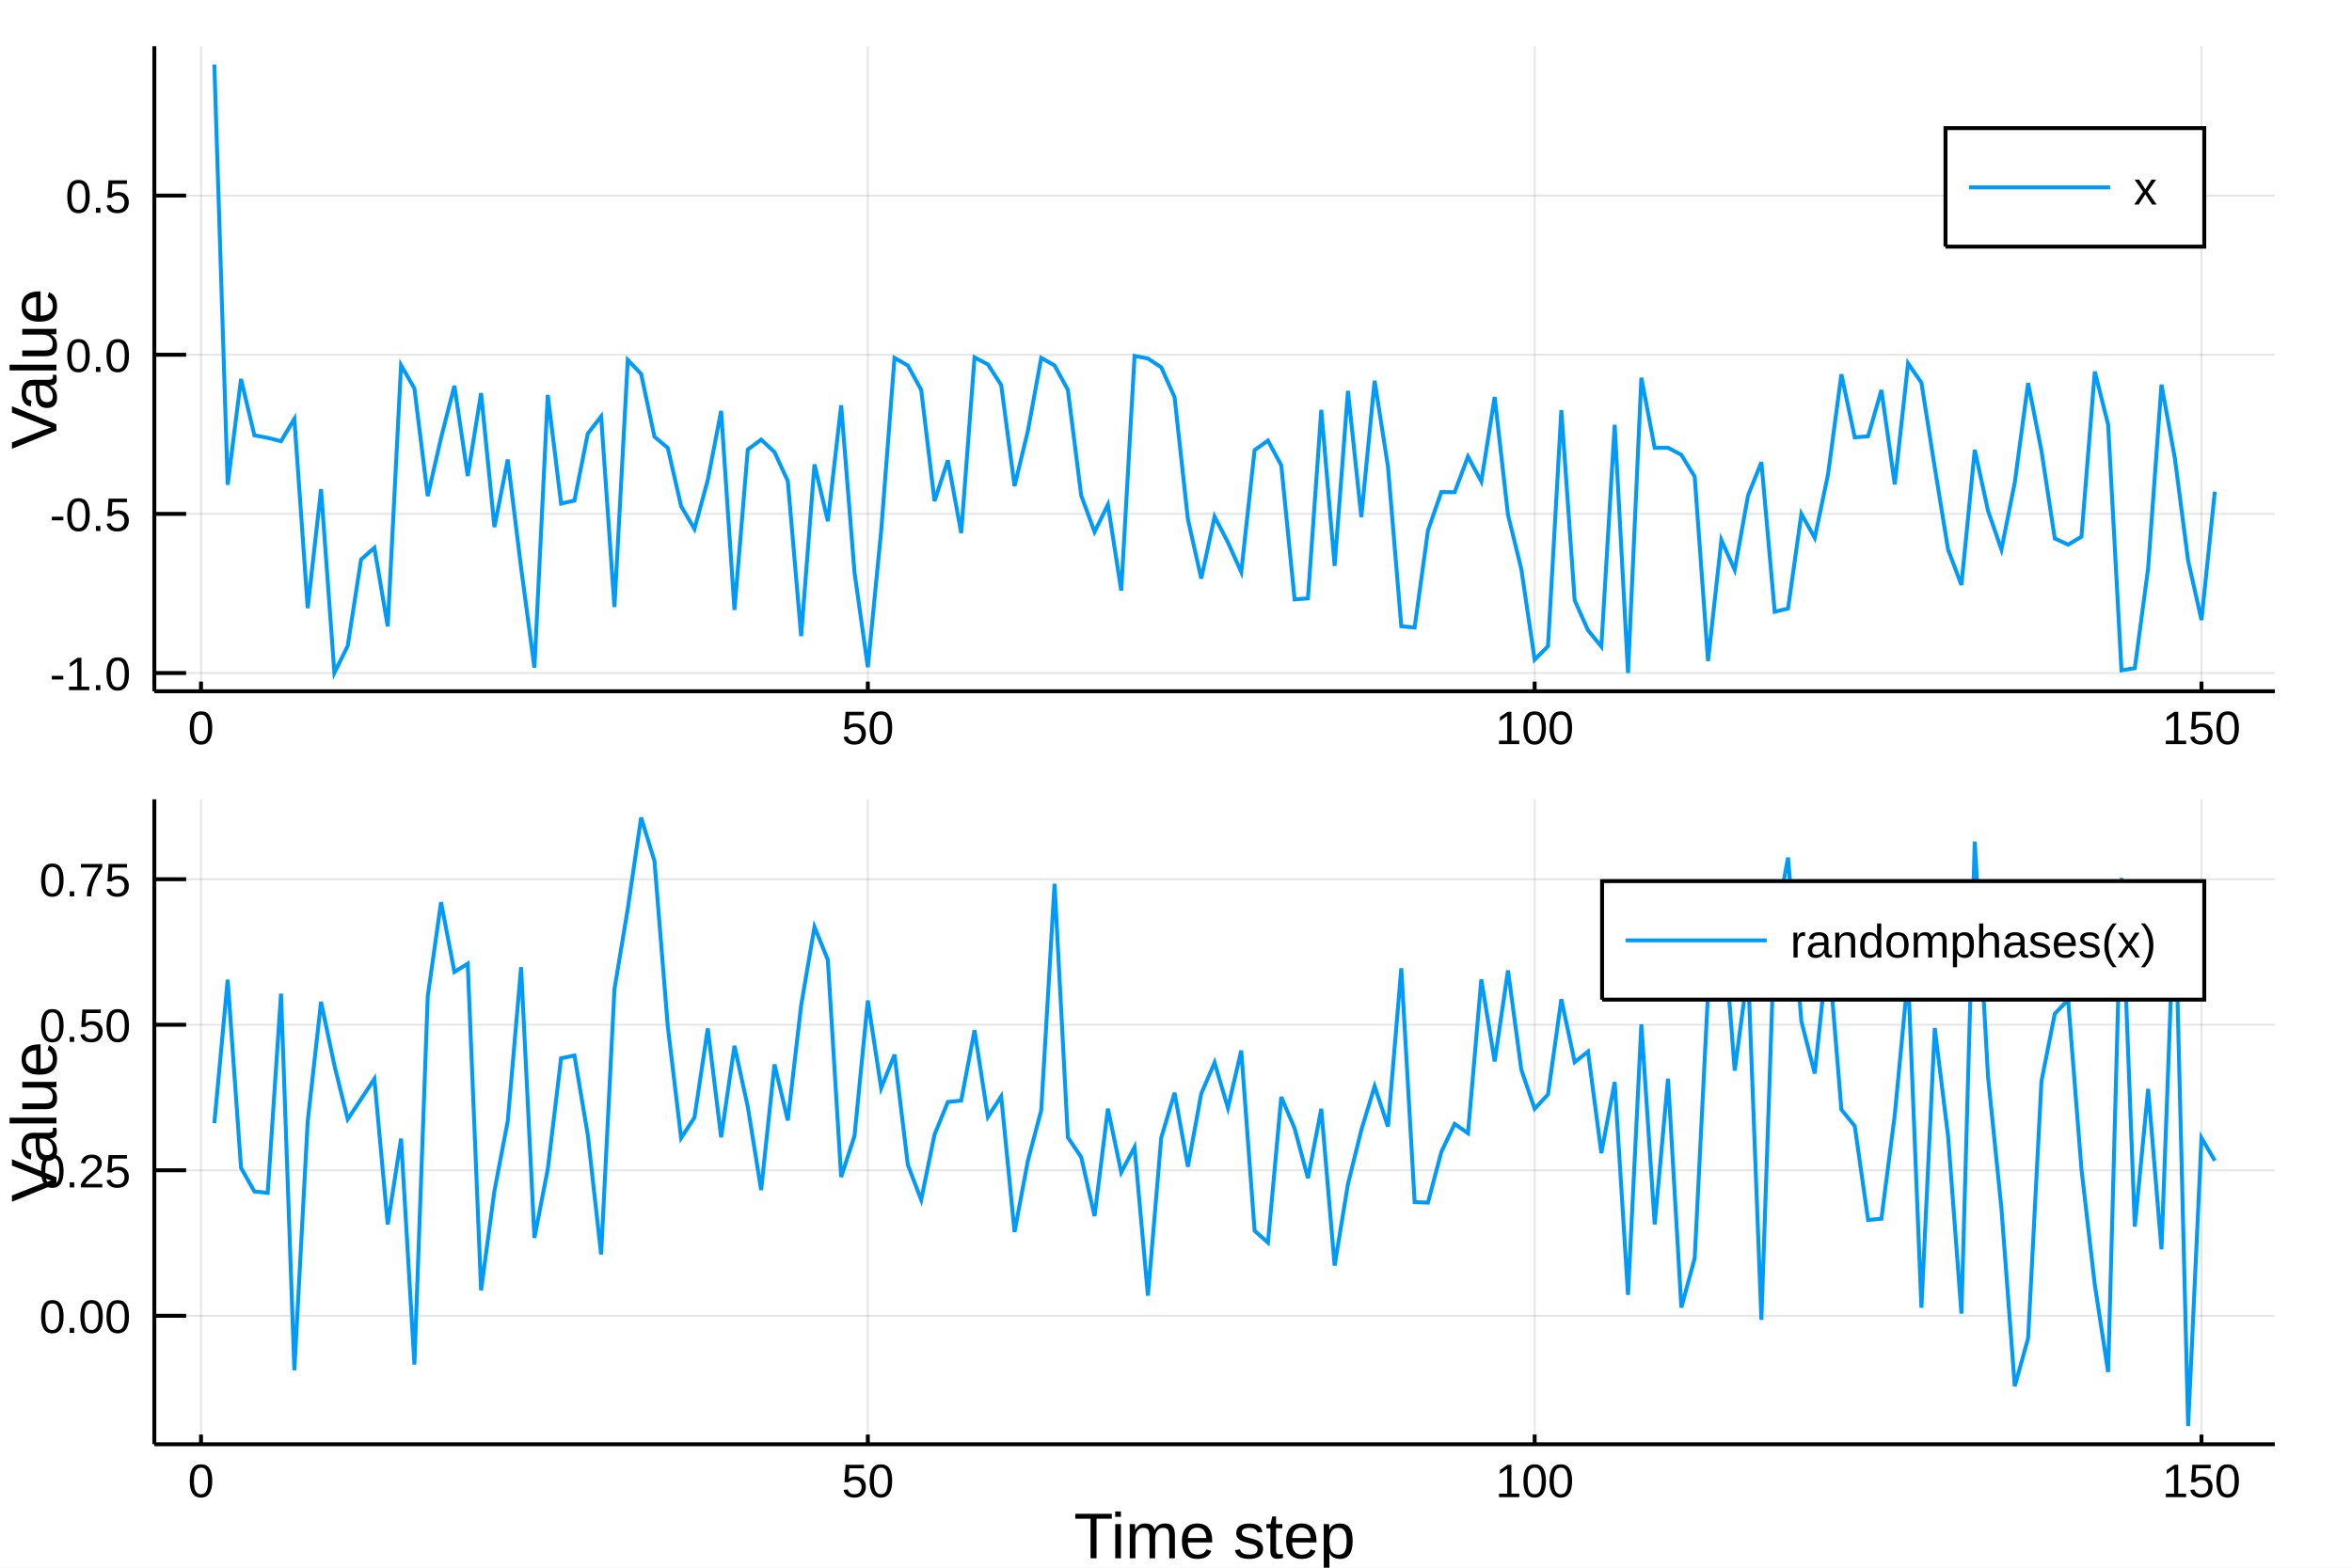
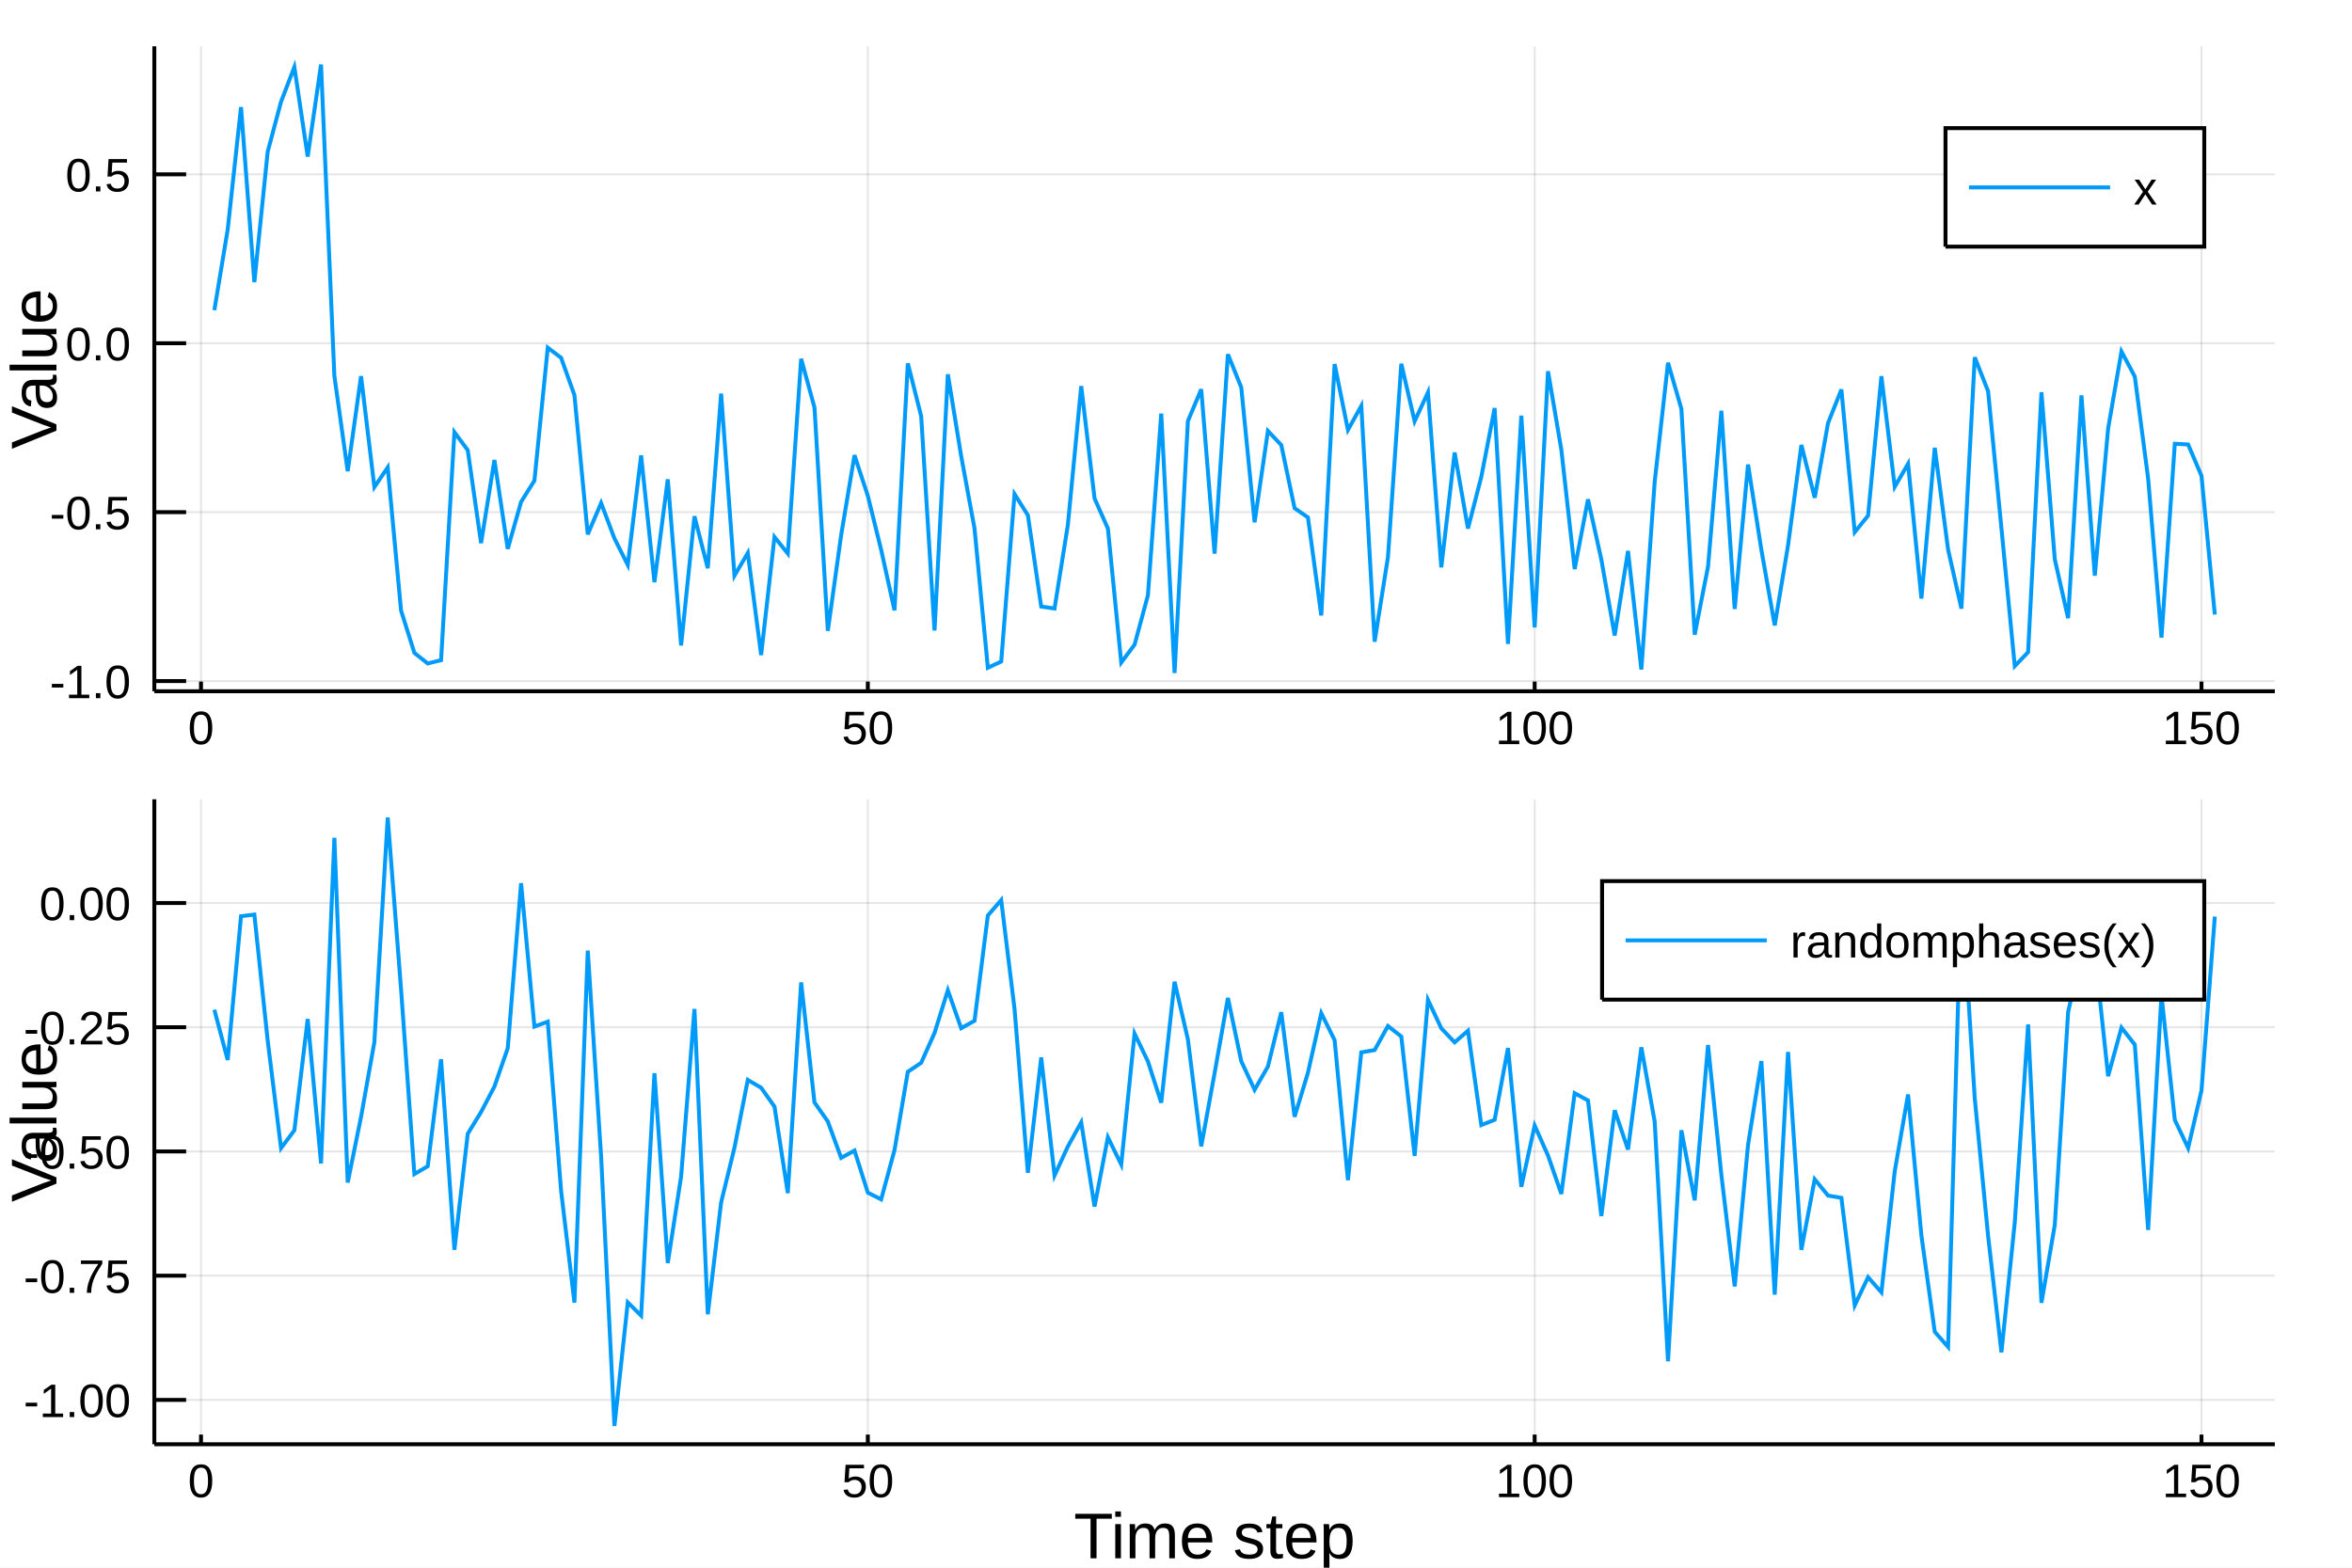
<svg xmlns="http://www.w3.org/2000/svg" width="600" height="400" viewBox="0 0 2400 1600">
  <defs>
-     <clipPath id="clip9100">
+     <clipPath id="clip8400">
      <rect x="0" y="0" width="2000" height="2000" />
    </clipPath>
  </defs>
  <defs>
-     <clipPath id="clip9101">
+     <clipPath id="clip8401">
      <rect x="0" y="0" width="2400" height="1600" />
    </clipPath>
  </defs>
-   <polygon clip-path="url(#clip9101)" points=" 0,1600 2400,1600 2400,0 0,0    " fill="#ffffff" fill-rule="evenodd" fill-opacity="1" />
+   <polygon clip-path="url(#clip8401)" points=" 0,1600 2400,1600 2400,0 0,0    " fill="#ffffff" fill-rule="evenodd" fill-opacity="1" />
  <defs>
-     <clipPath id="clip9102">
+     <clipPath id="clip8402">
      <rect x="480" y="0" width="1681" height="1600" />
    </clipPath>
  </defs>
-   <polygon clip-path="url(#clip9101)" points=" 157.48,705.512 2321.26,705.512 2321.26,47.244 157.48,47.244    " fill="#ffffff" fill-rule="evenodd" fill-opacity="1" />
+   <polygon clip-path="url(#clip8401)" points=" 157.48,705.512 2321.26,705.512 2321.26,47.244 157.48,47.244    " fill="#ffffff" fill-rule="evenodd" fill-opacity="1" />
  <defs>
-     <clipPath id="clip9103">
+     <clipPath id="clip8403">
      <rect x="157" y="47" width="2165" height="659" />
    </clipPath>
  </defs>
-   <polyline clip-path="url(#clip9103)" style="stroke:#000000; stroke-width:2; stroke-opacity:0.1; fill:none" points="   205.111,705.512 205.111,47.244    " />
-   <polyline clip-path="url(#clip9103)" style="stroke:#000000; stroke-width:2; stroke-opacity:0.1; fill:none" points="   885.544,705.512 885.544,47.244    " />
-   <polyline clip-path="url(#clip9103)" style="stroke:#000000; stroke-width:2; stroke-opacity:0.1; fill:none" points="   1565.98,705.512 1565.98,47.244    " />
-   <polyline clip-path="url(#clip9103)" style="stroke:#000000; stroke-width:2; stroke-opacity:0.1; fill:none" points="   2246.41,705.512 2246.41,47.244    " />
-   <polyline clip-path="url(#clip9103)" style="stroke:#000000; stroke-width:2; stroke-opacity:0.1; fill:none" points="   157.48,686.899 2321.26,686.899    " />
-   <polyline clip-path="url(#clip9103)" style="stroke:#000000; stroke-width:2; stroke-opacity:0.1; fill:none" points="   157.48,524.474 2321.26,524.474    " />
-   <polyline clip-path="url(#clip9103)" style="stroke:#000000; stroke-width:2; stroke-opacity:0.1; fill:none" points="   157.48,362.05 2321.26,362.05    " />
-   <polyline clip-path="url(#clip9103)" style="stroke:#000000; stroke-width:2; stroke-opacity:0.1; fill:none" points="   157.48,199.625 2321.26,199.625    " />
-   <polyline clip-path="url(#clip9101)" style="stroke:#000000; stroke-width:4; stroke-opacity:1; fill:none" points="   157.48,705.512 2321.26,705.512    " />
-   <polyline clip-path="url(#clip9101)" style="stroke:#000000; stroke-width:4; stroke-opacity:1; fill:none" points="   157.48,705.512 157.48,47.244    " />
-   <polyline clip-path="url(#clip9101)" style="stroke:#000000; stroke-width:4; stroke-opacity:1; fill:none" points="   205.111,705.512 205.111,695.638    " />
-   <polyline clip-path="url(#clip9101)" style="stroke:#000000; stroke-width:4; stroke-opacity:1; fill:none" points="   885.544,705.512 885.544,695.638    " />
-   <polyline clip-path="url(#clip9101)" style="stroke:#000000; stroke-width:4; stroke-opacity:1; fill:none" points="   1565.98,705.512 1565.98,695.638    " />
-   <polyline clip-path="url(#clip9101)" style="stroke:#000000; stroke-width:4; stroke-opacity:1; fill:none" points="   2246.41,705.512 2246.41,695.638    " />
-   <polyline clip-path="url(#clip9101)" style="stroke:#000000; stroke-width:4; stroke-opacity:1; fill:none" points="   157.48,686.899 189.937,686.899    " />
-   <polyline clip-path="url(#clip9101)" style="stroke:#000000; stroke-width:4; stroke-opacity:1; fill:none" points="   157.48,524.474 189.937,524.474    " />
-   <polyline clip-path="url(#clip9101)" style="stroke:#000000; stroke-width:4; stroke-opacity:1; fill:none" points="   157.48,362.05 189.937,362.05    " />
-   <polyline clip-path="url(#clip9101)" style="stroke:#000000; stroke-width:4; stroke-opacity:1; fill:none" points="   157.48,199.625 189.937,199.625    " />
-   <g clip-path="url(#clip9101)">
+   <polyline clip-path="url(#clip8403)" style="stroke:#000000; stroke-width:2; stroke-opacity:0.1; fill:none" points="   205.111,705.512 205.111,47.244    " />
+   <polyline clip-path="url(#clip8403)" style="stroke:#000000; stroke-width:2; stroke-opacity:0.1; fill:none" points="   885.544,705.512 885.544,47.244    " />
+   <polyline clip-path="url(#clip8403)" style="stroke:#000000; stroke-width:2; stroke-opacity:0.1; fill:none" points="   1565.98,705.512 1565.98,47.244    " />
+   <polyline clip-path="url(#clip8403)" style="stroke:#000000; stroke-width:2; stroke-opacity:0.1; fill:none" points="   2246.41,705.512 2246.41,47.244    " />
+   <polyline clip-path="url(#clip8403)" style="stroke:#000000; stroke-width:2; stroke-opacity:0.1; fill:none" points="   157.48,695.1 2321.26,695.1    " />
+   <polyline clip-path="url(#clip8403)" style="stroke:#000000; stroke-width:2; stroke-opacity:0.1; fill:none" points="   157.48,522.706 2321.26,522.706    " />
+   <polyline clip-path="url(#clip8403)" style="stroke:#000000; stroke-width:2; stroke-opacity:0.1; fill:none" points="   157.48,350.312 2321.26,350.312    " />
+   <polyline clip-path="url(#clip8403)" style="stroke:#000000; stroke-width:2; stroke-opacity:0.1; fill:none" points="   157.48,177.917 2321.26,177.917    " />
+   <polyline clip-path="url(#clip8401)" style="stroke:#000000; stroke-width:4; stroke-opacity:1; fill:none" points="   157.48,705.512 2321.26,705.512    " />
+   <polyline clip-path="url(#clip8401)" style="stroke:#000000; stroke-width:4; stroke-opacity:1; fill:none" points="   157.48,705.512 157.48,47.244    " />
+   <polyline clip-path="url(#clip8401)" style="stroke:#000000; stroke-width:4; stroke-opacity:1; fill:none" points="   205.111,705.512 205.111,695.638    " />
+   <polyline clip-path="url(#clip8401)" style="stroke:#000000; stroke-width:4; stroke-opacity:1; fill:none" points="   885.544,705.512 885.544,695.638    " />
+   <polyline clip-path="url(#clip8401)" style="stroke:#000000; stroke-width:4; stroke-opacity:1; fill:none" points="   1565.98,705.512 1565.98,695.638    " />
+   <polyline clip-path="url(#clip8401)" style="stroke:#000000; stroke-width:4; stroke-opacity:1; fill:none" points="   2246.41,705.512 2246.41,695.638    " />
+   <polyline clip-path="url(#clip8401)" style="stroke:#000000; stroke-width:4; stroke-opacity:1; fill:none" points="   157.48,695.1 189.937,695.1    " />
+   <polyline clip-path="url(#clip8401)" style="stroke:#000000; stroke-width:4; stroke-opacity:1; fill:none" points="   157.48,522.706 189.937,522.706    " />
+   <polyline clip-path="url(#clip8401)" style="stroke:#000000; stroke-width:4; stroke-opacity:1; fill:none" points="   157.48,350.312 189.937,350.312    " />
+   <polyline clip-path="url(#clip8401)" style="stroke:#000000; stroke-width:4; stroke-opacity:1; fill:none" points="   157.48,177.917 189.937,177.917    " />
+   <g clip-path="url(#clip8401)">
    <text style="fill:#000000; fill-opacity:1; font-family:Arial,Helvetica Neue,Helvetica,sans-serif; font-size:48px; text-anchor:middle;" transform="rotate(0, 205.111, 759.512)" x="205.111" y="759.512">0</text>
  </g>
-   <g clip-path="url(#clip9101)">
+   <g clip-path="url(#clip8401)">
    <text style="fill:#000000; fill-opacity:1; font-family:Arial,Helvetica Neue,Helvetica,sans-serif; font-size:48px; text-anchor:middle;" transform="rotate(0, 885.544, 759.512)" x="885.544" y="759.512">50</text>
  </g>
-   <g clip-path="url(#clip9101)">
+   <g clip-path="url(#clip8401)">
    <text style="fill:#000000; fill-opacity:1; font-family:Arial,Helvetica Neue,Helvetica,sans-serif; font-size:48px; text-anchor:middle;" transform="rotate(0, 1565.98, 759.512)" x="1565.98" y="759.512">100</text>
  </g>
-   <g clip-path="url(#clip9101)">
+   <g clip-path="url(#clip8401)">
    <text style="fill:#000000; fill-opacity:1; font-family:Arial,Helvetica Neue,Helvetica,sans-serif; font-size:48px; text-anchor:middle;" transform="rotate(0, 2246.41, 759.512)" x="2246.41" y="759.512">150</text>
  </g>
-   <g clip-path="url(#clip9101)">
-     <text style="fill:#000000; fill-opacity:1; font-family:Arial,Helvetica Neue,Helvetica,sans-serif; font-size:48px; text-anchor:end;" transform="rotate(0, 133.48, 704.399)" x="133.48" y="704.399">-1.0</text>
+   <g clip-path="url(#clip8401)">
+     <text style="fill:#000000; fill-opacity:1; font-family:Arial,Helvetica Neue,Helvetica,sans-serif; font-size:48px; text-anchor:end;" transform="rotate(0, 133.48, 712.6)" x="133.48" y="712.6">-1.0</text>
  </g>
-   <g clip-path="url(#clip9101)">
-     <text style="fill:#000000; fill-opacity:1; font-family:Arial,Helvetica Neue,Helvetica,sans-serif; font-size:48px; text-anchor:end;" transform="rotate(0, 133.48, 541.974)" x="133.48" y="541.974">-0.5</text>
+   <g clip-path="url(#clip8401)">
+     <text style="fill:#000000; fill-opacity:1; font-family:Arial,Helvetica Neue,Helvetica,sans-serif; font-size:48px; text-anchor:end;" transform="rotate(0, 133.48, 540.206)" x="133.48" y="540.206">-0.5</text>
  </g>
-   <g clip-path="url(#clip9101)">
-     <text style="fill:#000000; fill-opacity:1; font-family:Arial,Helvetica Neue,Helvetica,sans-serif; font-size:48px; text-anchor:end;" transform="rotate(0, 133.48, 379.55)" x="133.48" y="379.55">0.0</text>
+   <g clip-path="url(#clip8401)">
+     <text style="fill:#000000; fill-opacity:1; font-family:Arial,Helvetica Neue,Helvetica,sans-serif; font-size:48px; text-anchor:end;" transform="rotate(0, 133.48, 367.812)" x="133.48" y="367.812">0.0</text>
  </g>
-   <g clip-path="url(#clip9101)">
-     <text style="fill:#000000; fill-opacity:1; font-family:Arial,Helvetica Neue,Helvetica,sans-serif; font-size:48px; text-anchor:end;" transform="rotate(0, 133.48, 217.125)" x="133.48" y="217.125">0.5</text>
+   <g clip-path="url(#clip8401)">
+     <text style="fill:#000000; fill-opacity:1; font-family:Arial,Helvetica Neue,Helvetica,sans-serif; font-size:48px; text-anchor:end;" transform="rotate(0, 133.48, 195.417)" x="133.48" y="195.417">0.5</text>
  </g>
-   <g clip-path="url(#clip9101)">
+   <g clip-path="url(#clip8401)">
    <text style="fill:#000000; fill-opacity:1; font-family:Arial,Helvetica Neue,Helvetica,sans-serif; font-size:66px; text-anchor:middle;" transform="rotate(-90, 57.6, 376.378)" x="57.6" y="376.378">Value</text>
  </g>
-   <polyline clip-path="url(#clip9103)" style="stroke:#009af9; stroke-width:4; stroke-opacity:1; fill:none" points="   218.719,65.874 232.328,494.763 245.937,386.782 259.545,444.312 273.154,446.851 286.763,450.29 300.371,427.521 313.98,620.692 327.589,499.215 341.197,686.706    354.806,659.212 368.415,571.024 382.023,559.095 395.632,639.297 409.241,372.767 422.85,396.431 436.458,506.345 450.067,446.799 463.676,393.761 477.284,485.801    490.893,401.228 504.502,537.964 518.11,469.007 531.719,579.386 545.328,681.539 558.936,403.066 572.545,513.969 586.154,510.875 599.762,442.562 613.371,425.026    626.98,619.532 640.588,367.415 654.197,381.622 667.806,445.749 681.414,457.168 695.023,516.628 708.632,539.872 722.24,489.837 735.849,419.45 749.458,622.518    763.066,458.799 776.675,448.664 790.284,461.373 803.892,490.987 817.501,649.228 831.11,473.942 844.718,531.955 858.327,413.627 871.936,584.147 885.544,680.941    899.153,541.862 912.762,365.252 926.371,373.048 939.979,397.853 953.588,511.403 967.197,469.874 980.805,544.005 994.414,364.765 1008.02,371.87 1021.63,392.992    1035.24,496.098 1048.85,439.792 1062.46,365.291 1076.07,372.954 1089.67,397.958 1103.28,505.698 1116.89,542.847 1130.5,515.052 1144.11,602.781 1157.72,363.221    1171.33,365.894 1184.94,374.875 1198.54,405.374 1212.15,529.949 1225.76,590.453 1239.37,527.275 1252.98,553.539 1266.59,583.846 1280.2,459.359 1293.8,449.702    1307.41,474.909 1321.02,611.73 1334.63,610.714 1348.24,418.296 1361.85,577.542 1375.46,398.938 1389.07,527.753 1402.67,388.58 1416.28,476.1 1429.89,639.152    1443.5,640.455 1457.11,541.41 1470.72,502.198 1484.33,502.373 1497.93,466.014 1511.54,491.373 1525.15,405.156 1538.76,525.447 1552.37,580.834 1565.98,673.303    1579.59,659.474 1593.2,418.609 1606.8,612.683 1620.41,643.284 1634.02,659.879 1647.63,433.578 1661.24,686.882 1674.85,385.58 1688.46,457.103 1702.07,456.988    1715.67,464.221 1729.28,486.533 1742.89,674.615 1756.5,551.192 1770.11,581.682 1783.72,505.724 1797.33,471.711 1810.93,624.391 1824.54,621.055 1838.15,524.454    1851.76,548.954 1865.37,484.003 1878.98,382.003 1892.59,446.369 1906.2,445.303 1919.8,398.124 1933.41,494.399 1947.02,370.883 1960.63,390.615 1974.24,477.121    1987.85,561.007 2001.46,597.015 2015.06,459.1 2028.67,521.572 2042.28,560.857 2055.89,492.483 2069.5,390.966 2083.11,460.099 2096.72,549.581 2110.33,555.854    2123.93,547.801 2137.54,379.238 2151.15,433.361 2164.76,684.12 2178.37,681.98 2191.98,579.901 2205.59,392.607 2219.19,467.371 2232.8,572.324 2246.41,632.802    2260.02,501.796    " />
-   <polygon clip-path="url(#clip9101)" points=" 1985.19,251.724 2249.26,251.724 2249.26,130.764 1985.19,130.764    " fill="#ffffff" fill-rule="evenodd" fill-opacity="1" />
-   <polyline clip-path="url(#clip9101)" style="stroke:#000000; stroke-width:4; stroke-opacity:1; fill:none" points="   1985.19,251.724 2249.26,251.724 2249.26,130.764 1985.19,130.764 1985.19,251.724    " />
-   <polyline clip-path="url(#clip9101)" style="stroke:#009af9; stroke-width:4; stroke-opacity:1; fill:none" points="   2009.19,191.244 2153.19,191.244    " />
-   <g clip-path="url(#clip9101)">
+   <polyline clip-path="url(#clip8403)" style="stroke:#009af9; stroke-width:4; stroke-opacity:1; fill:none" points="   218.719,316.64 232.328,234.445 245.937,109.316 259.545,287.997 273.154,154.831 286.763,103.882 300.371,68.421 313.98,159.8 327.589,65.874 341.197,383.757    354.806,480.95 368.415,383.919 382.023,497.12 395.632,477.043 409.241,623.113 422.85,666.368 436.458,677.122 450.067,673.783 463.676,441.07 477.284,459.468    490.893,554.301 504.502,469.489 518.11,560.192 531.719,512.232 545.328,490.491 558.936,354.831 572.545,365.158 586.154,403.243 599.762,545.389 613.371,513.363    626.98,549.516 640.588,576.575 654.197,464.788 667.806,594.205 681.414,489.172 695.023,658.754 708.632,526.902 722.24,579.916 735.849,401.719 749.458,587.523    763.066,564.346 776.675,668.542 790.284,548.05 803.892,564.967 817.501,366.21 831.11,415.88 844.718,643.868 858.327,546.056 871.936,464.599 885.544,506.107    899.153,561.191 912.762,622.904 926.371,370.854 939.979,424.814 953.588,643.553 967.197,382.033 980.805,465.567 994.414,539.343 1008.02,681.54 1021.63,675.187    1035.24,504.249 1048.85,525.847 1062.46,619.058 1076.07,621.039 1089.67,535.626 1103.28,394.046 1116.89,508.704 1130.5,539.429 1144.11,676.208 1157.72,657.961    1171.33,607.711 1184.94,422.12 1198.54,686.882 1212.15,429.676 1225.76,397.324 1239.37,565.017 1252.98,361.561 1266.59,395.392 1280.2,533.056 1293.8,439.85    1307.41,454.203 1321.02,518.694 1334.63,528.082 1348.24,628.131 1361.85,371.576 1375.46,438.782 1389.07,414.255 1402.67,654.925 1416.28,568.639 1429.89,371.278    1443.5,429.989 1457.11,400.452 1470.72,579.067 1484.33,461.826 1497.93,539.441 1511.54,486.62 1525.15,416.497 1538.76,657.23 1552.37,424.247 1565.98,640.35    1579.59,378.872 1593.2,458.925 1606.8,580.802 1620.41,509.629 1634.02,571.091 1647.63,648.586 1661.24,562.321 1674.85,683.306 1688.46,491.74 1702.07,370.23    1715.67,417.172 1729.28,647.812 1742.89,578.355 1756.5,419.209 1770.11,621.502 1783.72,474.114 1797.33,561.243 1810.93,638.237 1824.54,556.612 1838.15,454.165    1851.76,507.979 1865.37,431.711 1878.98,397.544 1892.59,543.099 1906.2,526.256 1919.8,383.966 1933.41,496.855 1947.02,473.353 1960.63,610.872 1974.24,456.996    1987.85,560.845 2001.46,621.166 2015.06,364.652 2028.67,399.308 2042.28,539.206 2055.89,679.805 2069.5,665.612 2083.11,400.341 2096.72,570.792 2110.33,630.913    2123.93,403.52 2137.54,587.539 2151.15,437.353 2164.76,358.725 2178.37,384.293 2191.98,488.367 2205.59,650.759 2219.19,452.897 2232.8,453.636 2246.41,485.634    2260.02,627.213    " />
+   <polygon clip-path="url(#clip8401)" points=" 1985.19,251.724 2249.26,251.724 2249.26,130.764 1985.19,130.764    " fill="#ffffff" fill-rule="evenodd" fill-opacity="1" />
+   <polyline clip-path="url(#clip8401)" style="stroke:#000000; stroke-width:4; stroke-opacity:1; fill:none" points="   1985.19,251.724 2249.26,251.724 2249.26,130.764 1985.19,130.764 1985.19,251.724    " />
+   <polyline clip-path="url(#clip8401)" style="stroke:#009af9; stroke-width:4; stroke-opacity:1; fill:none" points="   2009.19,191.244 2153.19,191.244    " />
+   <g clip-path="url(#clip8401)">
    <text style="fill:#000000; fill-opacity:1; font-family:Arial,Helvetica Neue,Helvetica,sans-serif; font-size:48px; text-anchor:start;" transform="rotate(0, 2177.19, 208.744)" x="2177.19" y="208.744">x</text>
  </g>
-   <polygon clip-path="url(#clip9101)" points=" 157.48,1474.02 2321.26,1474.02 2321.26,815.748 157.48,815.748    " fill="#ffffff" fill-rule="evenodd" fill-opacity="1" />
+   <polygon clip-path="url(#clip8401)" points=" 157.48,1474.02 2321.26,1474.02 2321.26,815.748 157.48,815.748    " fill="#ffffff" fill-rule="evenodd" fill-opacity="1" />
  <defs>
-     <clipPath id="clip9104">
+     <clipPath id="clip8404">
      <rect x="157" y="815" width="2165" height="659" />
    </clipPath>
  </defs>
-   <polyline clip-path="url(#clip9104)" style="stroke:#000000; stroke-width:2; stroke-opacity:0.1; fill:none" points="   205.111,1474.02 205.111,815.748    " />
-   <polyline clip-path="url(#clip9104)" style="stroke:#000000; stroke-width:2; stroke-opacity:0.1; fill:none" points="   885.544,1474.02 885.544,815.748    " />
-   <polyline clip-path="url(#clip9104)" style="stroke:#000000; stroke-width:2; stroke-opacity:0.1; fill:none" points="   1565.98,1474.02 1565.98,815.748    " />
-   <polyline clip-path="url(#clip9104)" style="stroke:#000000; stroke-width:2; stroke-opacity:0.1; fill:none" points="   2246.41,1474.02 2246.41,815.748    " />
-   <polyline clip-path="url(#clip9104)" style="stroke:#000000; stroke-width:2; stroke-opacity:0.1; fill:none" points="   157.48,1342.91 2321.26,1342.91    " />
-   <polyline clip-path="url(#clip9104)" style="stroke:#000000; stroke-width:2; stroke-opacity:0.1; fill:none" points="   157.48,1194.39 2321.26,1194.39    " />
-   <polyline clip-path="url(#clip9104)" style="stroke:#000000; stroke-width:2; stroke-opacity:0.1; fill:none" points="   157.48,1045.87 2321.26,1045.87    " />
-   <polyline clip-path="url(#clip9104)" style="stroke:#000000; stroke-width:2; stroke-opacity:0.1; fill:none" points="   157.48,897.347 2321.26,897.347    " />
-   <polyline clip-path="url(#clip9101)" style="stroke:#000000; stroke-width:4; stroke-opacity:1; fill:none" points="   157.48,1474.02 2321.26,1474.02    " />
-   <polyline clip-path="url(#clip9101)" style="stroke:#000000; stroke-width:4; stroke-opacity:1; fill:none" points="   157.48,1474.02 157.48,815.748    " />
-   <polyline clip-path="url(#clip9101)" style="stroke:#000000; stroke-width:4; stroke-opacity:1; fill:none" points="   205.111,1474.02 205.111,1464.14    " />
-   <polyline clip-path="url(#clip9101)" style="stroke:#000000; stroke-width:4; stroke-opacity:1; fill:none" points="   885.544,1474.02 885.544,1464.14    " />
-   <polyline clip-path="url(#clip9101)" style="stroke:#000000; stroke-width:4; stroke-opacity:1; fill:none" points="   1565.98,1474.02 1565.98,1464.14    " />
-   <polyline clip-path="url(#clip9101)" style="stroke:#000000; stroke-width:4; stroke-opacity:1; fill:none" points="   2246.41,1474.02 2246.41,1464.14    " />
-   <polyline clip-path="url(#clip9101)" style="stroke:#000000; stroke-width:4; stroke-opacity:1; fill:none" points="   157.48,1342.91 189.937,1342.91    " />
-   <polyline clip-path="url(#clip9101)" style="stroke:#000000; stroke-width:4; stroke-opacity:1; fill:none" points="   157.48,1194.39 189.937,1194.39    " />
-   <polyline clip-path="url(#clip9101)" style="stroke:#000000; stroke-width:4; stroke-opacity:1; fill:none" points="   157.48,1045.87 189.937,1045.87    " />
-   <polyline clip-path="url(#clip9101)" style="stroke:#000000; stroke-width:4; stroke-opacity:1; fill:none" points="   157.48,897.347 189.937,897.347    " />
-   <g clip-path="url(#clip9101)">
+   <polyline clip-path="url(#clip8404)" style="stroke:#000000; stroke-width:2; stroke-opacity:0.1; fill:none" points="   205.111,1474.02 205.111,815.748    " />
+   <polyline clip-path="url(#clip8404)" style="stroke:#000000; stroke-width:2; stroke-opacity:0.1; fill:none" points="   885.544,1474.02 885.544,815.748    " />
+   <polyline clip-path="url(#clip8404)" style="stroke:#000000; stroke-width:2; stroke-opacity:0.1; fill:none" points="   1565.98,1474.02 1565.98,815.748    " />
+   <polyline clip-path="url(#clip8404)" style="stroke:#000000; stroke-width:2; stroke-opacity:0.1; fill:none" points="   2246.41,1474.02 2246.41,815.748    " />
+   <polyline clip-path="url(#clip8404)" style="stroke:#000000; stroke-width:2; stroke-opacity:0.1; fill:none" points="   157.48,1428.76 2321.26,1428.76    " />
+   <polyline clip-path="url(#clip8404)" style="stroke:#000000; stroke-width:2; stroke-opacity:0.1; fill:none" points="   157.48,1301.97 2321.26,1301.97    " />
+   <polyline clip-path="url(#clip8404)" style="stroke:#000000; stroke-width:2; stroke-opacity:0.1; fill:none" points="   157.48,1175.18 2321.26,1175.18    " />
+   <polyline clip-path="url(#clip8404)" style="stroke:#000000; stroke-width:2; stroke-opacity:0.1; fill:none" points="   157.48,1048.4 2321.26,1048.4    " />
+   <polyline clip-path="url(#clip8404)" style="stroke:#000000; stroke-width:2; stroke-opacity:0.1; fill:none" points="   157.48,921.613 2321.26,921.613    " />
+   <polyline clip-path="url(#clip8401)" style="stroke:#000000; stroke-width:4; stroke-opacity:1; fill:none" points="   157.48,1474.02 2321.26,1474.02    " />
+   <polyline clip-path="url(#clip8401)" style="stroke:#000000; stroke-width:4; stroke-opacity:1; fill:none" points="   157.48,1474.02 157.48,815.748    " />
+   <polyline clip-path="url(#clip8401)" style="stroke:#000000; stroke-width:4; stroke-opacity:1; fill:none" points="   205.111,1474.02 205.111,1464.14    " />
+   <polyline clip-path="url(#clip8401)" style="stroke:#000000; stroke-width:4; stroke-opacity:1; fill:none" points="   885.544,1474.02 885.544,1464.14    " />
+   <polyline clip-path="url(#clip8401)" style="stroke:#000000; stroke-width:4; stroke-opacity:1; fill:none" points="   1565.98,1474.02 1565.98,1464.14    " />
+   <polyline clip-path="url(#clip8401)" style="stroke:#000000; stroke-width:4; stroke-opacity:1; fill:none" points="   2246.41,1474.02 2246.41,1464.14    " />
+   <polyline clip-path="url(#clip8401)" style="stroke:#000000; stroke-width:4; stroke-opacity:1; fill:none" points="   157.48,1428.76 189.937,1428.76    " />
+   <polyline clip-path="url(#clip8401)" style="stroke:#000000; stroke-width:4; stroke-opacity:1; fill:none" points="   157.48,1301.97 189.937,1301.97    " />
+   <polyline clip-path="url(#clip8401)" style="stroke:#000000; stroke-width:4; stroke-opacity:1; fill:none" points="   157.48,1175.18 189.937,1175.18    " />
+   <polyline clip-path="url(#clip8401)" style="stroke:#000000; stroke-width:4; stroke-opacity:1; fill:none" points="   157.48,1048.4 189.937,1048.4    " />
+   <polyline clip-path="url(#clip8401)" style="stroke:#000000; stroke-width:4; stroke-opacity:1; fill:none" points="   157.48,921.613 189.937,921.613    " />
+   <g clip-path="url(#clip8401)">
    <text style="fill:#000000; fill-opacity:1; font-family:Arial,Helvetica Neue,Helvetica,sans-serif; font-size:48px; text-anchor:middle;" transform="rotate(0, 205.111, 1528.02)" x="205.111" y="1528.02">0</text>
  </g>
-   <g clip-path="url(#clip9101)">
+   <g clip-path="url(#clip8401)">
    <text style="fill:#000000; fill-opacity:1; font-family:Arial,Helvetica Neue,Helvetica,sans-serif; font-size:48px; text-anchor:middle;" transform="rotate(0, 885.544, 1528.02)" x="885.544" y="1528.02">50</text>
  </g>
-   <g clip-path="url(#clip9101)">
+   <g clip-path="url(#clip8401)">
    <text style="fill:#000000; fill-opacity:1; font-family:Arial,Helvetica Neue,Helvetica,sans-serif; font-size:48px; text-anchor:middle;" transform="rotate(0, 1565.98, 1528.02)" x="1565.98" y="1528.02">100</text>
  </g>
-   <g clip-path="url(#clip9101)">
+   <g clip-path="url(#clip8401)">
    <text style="fill:#000000; fill-opacity:1; font-family:Arial,Helvetica Neue,Helvetica,sans-serif; font-size:48px; text-anchor:middle;" transform="rotate(0, 2246.41, 1528.02)" x="2246.41" y="1528.02">150</text>
  </g>
-   <g clip-path="url(#clip9101)">
-     <text style="fill:#000000; fill-opacity:1; font-family:Arial,Helvetica Neue,Helvetica,sans-serif; font-size:48px; text-anchor:end;" transform="rotate(0, 133.48, 1360.41)" x="133.48" y="1360.41">0.00</text>
+   <g clip-path="url(#clip8401)">
+     <text style="fill:#000000; fill-opacity:1; font-family:Arial,Helvetica Neue,Helvetica,sans-serif; font-size:48px; text-anchor:end;" transform="rotate(0, 133.48, 1446.26)" x="133.48" y="1446.26">-1.00</text>
  </g>
-   <g clip-path="url(#clip9101)">
-     <text style="fill:#000000; fill-opacity:1; font-family:Arial,Helvetica Neue,Helvetica,sans-serif; font-size:48px; text-anchor:end;" transform="rotate(0, 133.48, 1211.89)" x="133.48" y="1211.89">0.25</text>
+   <g clip-path="url(#clip8401)">
+     <text style="fill:#000000; fill-opacity:1; font-family:Arial,Helvetica Neue,Helvetica,sans-serif; font-size:48px; text-anchor:end;" transform="rotate(0, 133.48, 1319.47)" x="133.48" y="1319.47">-0.75</text>
  </g>
-   <g clip-path="url(#clip9101)">
-     <text style="fill:#000000; fill-opacity:1; font-family:Arial,Helvetica Neue,Helvetica,sans-serif; font-size:48px; text-anchor:end;" transform="rotate(0, 133.48, 1063.37)" x="133.48" y="1063.37">0.50</text>
+   <g clip-path="url(#clip8401)">
+     <text style="fill:#000000; fill-opacity:1; font-family:Arial,Helvetica Neue,Helvetica,sans-serif; font-size:48px; text-anchor:end;" transform="rotate(0, 133.48, 1192.68)" x="133.48" y="1192.68">-0.50</text>
  </g>
-   <g clip-path="url(#clip9101)">
-     <text style="fill:#000000; fill-opacity:1; font-family:Arial,Helvetica Neue,Helvetica,sans-serif; font-size:48px; text-anchor:end;" transform="rotate(0, 133.48, 914.847)" x="133.48" y="914.847">0.75</text>
+   <g clip-path="url(#clip8401)">
+     <text style="fill:#000000; fill-opacity:1; font-family:Arial,Helvetica Neue,Helvetica,sans-serif; font-size:48px; text-anchor:end;" transform="rotate(0, 133.48, 1065.9)" x="133.48" y="1065.9">-0.25</text>
  </g>
-   <g clip-path="url(#clip9101)">
+   <g clip-path="url(#clip8401)">
+     <text style="fill:#000000; fill-opacity:1; font-family:Arial,Helvetica Neue,Helvetica,sans-serif; font-size:48px; text-anchor:end;" transform="rotate(0, 133.48, 939.113)" x="133.48" y="939.113">0.00</text>
+   </g>
+   <g clip-path="url(#clip8401)">
    <text style="fill:#000000; fill-opacity:1; font-family:Arial,Helvetica Neue,Helvetica,sans-serif; font-size:66px; text-anchor:middle;" transform="rotate(0, 1239.37, 1590.4)" x="1239.37" y="1590.4">Time step</text>
  </g>
-   <g clip-path="url(#clip9101)">
+   <g clip-path="url(#clip8401)">
    <text style="fill:#000000; fill-opacity:1; font-family:Arial,Helvetica Neue,Helvetica,sans-serif; font-size:66px; text-anchor:middle;" transform="rotate(-90, 57.6, 1144.88)" x="57.6" y="1144.88">Value</text>
  </g>
-   <polyline clip-path="url(#clip9104)" style="stroke:#009af9; stroke-width:4; stroke-opacity:1; fill:none" points="   218.719,1146.34 232.328,999.91 245.937,1191.85 259.545,1216.01 273.154,1217.5 286.763,1014.13 300.371,1398.52 313.98,1144.57 327.589,1022.49 341.197,1087.26    354.806,1142.27 368.415,1121.84 382.023,1101.08 395.632,1249.68 409.241,1162.08 422.85,1392.69 436.458,1016.91 450.067,920.747 463.676,992.003 477.284,983.512    490.893,1316.88 504.502,1215.52 518.11,1144.2 531.719,987.104 545.328,1263.44 558.936,1193.26 572.545,1080.11 586.154,1077.25 599.762,1158.21 613.371,1280.33    626.98,1009.68 640.588,927.494 654.197,834.378 667.806,878.687 681.414,1047.49 695.023,1161.51 708.632,1140.54 722.24,1049.66 735.849,1160.73 749.458,1067.36    763.066,1129.76 776.675,1214.58 790.284,1086.34 803.892,1143.53 817.501,1026.08 831.11,946.049 844.718,979.602 858.327,1201.25 871.936,1159.35 885.544,1021.16    899.153,1110.61 912.762,1076.36 926.371,1188.82 939.979,1224.59 953.588,1158.03 967.197,1124.67 980.805,1123.25 994.414,1051.46 1008.02,1139.94 1021.63,1118.95    1035.24,1257.34 1048.85,1184.67 1062.46,1133.19 1076.07,901.97 1089.67,1160.89 1103.28,1181 1116.89,1241.14 1130.5,1131.55 1144.11,1196.53 1157.72,1170.77    1171.33,1322.31 1184.94,1161.16 1198.54,1115.36 1212.15,1190.73 1225.76,1116.11 1239.37,1084.53 1252.98,1130.85 1266.59,1072.22 1280.2,1256.12 1293.8,1268.23    1307.41,1119.56 1321.02,1151.61 1334.63,1202.47 1348.24,1131.68 1361.85,1291.71 1375.46,1208.51 1389.07,1153.47 1402.67,1108.61 1416.28,1149.78 1429.89,988.26    1443.5,1226.91 1457.11,1227.38 1470.72,1175.72 1484.33,1147.1 1497.93,1156.62 1511.54,999.636 1525.15,1083.29 1538.76,990.453 1552.37,1091.79 1565.98,1131.67    1579.59,1116.93 1593.2,1019.83 1606.8,1084 1620.41,1073.29 1634.02,1176.93 1647.63,1104.37 1661.24,1321.55 1674.85,1045.47 1688.46,1249.61 1702.07,1100.92    1715.67,1334.49 1729.28,1284.07 1742.89,1013.23 1756.5,915.762 1770.11,1092.72 1783.72,990.351 1797.33,1347.05 1810.93,948.538 1824.54,875.241 1838.15,1042.47    1851.76,1095.61 1865.37,966.527 1878.98,1132.51 1892.59,1149.25 1906.2,1245.11 1919.8,1243.86 1933.41,1138.22 1947.02,995.398 1960.63,1334.72 1974.24,1049.24    1987.85,1159.67 2001.46,1340.66 2015.06,858.893 2028.67,1099.69 2042.28,1233.41 2055.89,1414.81 2069.5,1365.75 2083.11,1103.53 2096.72,1034.64 2110.33,1020.51    2123.93,1193.2 2137.54,1311.19 2151.15,1400.27 2164.76,896.047 2178.37,1251.92 2191.98,1111.36 2205.59,1275.09 2219.19,908.512 2232.8,1455.39 2246.41,1161.39    2260.02,1184.59    " />
-   <polygon clip-path="url(#clip9101)" points=" 1634.78,1020.23 2249.26,1020.23 2249.26,899.268 1634.78,899.268    " fill="#ffffff" fill-rule="evenodd" fill-opacity="1" />
-   <polyline clip-path="url(#clip9101)" style="stroke:#000000; stroke-width:4; stroke-opacity:1; fill:none" points="   1634.78,1020.23 2249.26,1020.23 2249.26,899.268 1634.78,899.268 1634.78,1020.23    " />
-   <polyline clip-path="url(#clip9101)" style="stroke:#009af9; stroke-width:4; stroke-opacity:1; fill:none" points="   1658.78,959.748 1802.78,959.748    " />
-   <g clip-path="url(#clip9101)">
+   <polyline clip-path="url(#clip8404)" style="stroke:#009af9; stroke-width:4; stroke-opacity:1; fill:none" points="   218.719,1030.55 232.328,1081.79 245.937,935.091 259.545,933.416 273.154,1062.01 286.763,1171.85 300.371,1153.59 313.98,1040 327.589,1187.4 341.197,855.067    354.806,1206.93 368.415,1139.84 382.023,1063.55 395.632,834.378 409.241,1009.67 422.85,1198.3 436.458,1190.27 450.067,1081.07 463.676,1275.56 477.284,1157.15    490.893,1134.93 504.502,1108.96 518.11,1069.83 531.719,901.397 545.328,1047.73 558.936,1042.75 572.545,1215.44 586.154,1329.49 599.762,970.218 613.371,1180.25    626.98,1455.39 640.588,1329.24 654.197,1342.71 667.806,1095.36 681.414,1289.07 695.023,1200.66 708.632,1029.78 722.24,1341.33 735.849,1227.18 749.458,1171.4    763.066,1102.18 776.675,1110.15 790.284,1129.38 803.892,1217.69 817.501,1002.69 831.11,1125.17 844.718,1144.58 858.327,1181.74 871.936,1174.29 885.544,1217.24    899.153,1224.09 912.762,1173.83 926.371,1093.86 939.979,1084.71 953.588,1054.26 967.197,1010.67 980.805,1049.4 994.414,1041.79 1008.02,934.335 1021.63,918.625    1035.24,1029.75 1048.85,1196.97 1062.46,1079.27 1076.07,1199.73 1089.67,1170.07 1103.28,1145.46 1116.89,1231.42 1130.5,1160.72 1144.11,1188.58 1157.72,1054.9    1171.33,1083.24 1184.94,1125.43 1198.54,1001.98 1212.15,1060.9 1225.76,1169.93 1239.37,1095.35 1252.98,1018.53 1266.59,1083.07 1280.2,1112.26 1293.8,1088.48    1307.41,1033.07 1321.02,1139.78 1334.63,1094.93 1348.24,1034.05 1361.85,1061.61 1375.46,1204.47 1389.07,1074.03 1402.67,1071.72 1416.28,1047.15 1429.89,1057.85    1443.5,1179.65 1457.11,1020.47 1470.72,1049.5 1484.33,1063.81 1497.93,1052 1511.54,1148.26 1525.15,1142.91 1538.76,1069.64 1552.37,1211.2 1565.98,1148.73    1579.59,1179.32 1593.2,1218.52 1606.8,1115.73 1620.41,1123.13 1634.02,1241.12 1647.63,1133.14 1661.24,1173.25 1674.85,1068.88 1688.46,1144.7 1702.07,1389.34    1715.67,1153.54 1729.28,1225.05 1742.89,1066.59 1756.5,1199.19 1770.11,1312.93 1783.72,1168.46 1797.33,1082.94 1810.93,1321.34 1824.54,1073.67 1838.15,1275.61    1851.76,1203.61 1865.37,1220.23 1878.98,1222.54 1892.59,1332.25 1906.2,1303.51 1919.8,1318.93 1933.41,1195.35 1947.02,1117.06 1960.63,1261.1 1974.24,1359.26    1987.85,1374.72 2001.46,905.99 2015.06,1120.95 2028.67,1261.3 2042.28,1380.16 2055.89,1247.65 2069.5,1045.64 2083.11,1329.67 2096.72,1250.26 2110.33,1033.03    2123.93,971.137 2137.54,971.418 2151.15,1098.32 2164.76,1048.8 2178.37,1066.18 2191.98,1255.28 2205.59,1015.74 2219.19,1142.95 2232.8,1171.67 2246.41,1112.9    2260.02,935.47    " />
+   <polygon clip-path="url(#clip8401)" points=" 1634.78,1020.23 2249.26,1020.23 2249.26,899.268 1634.78,899.268    " fill="#ffffff" fill-rule="evenodd" fill-opacity="1" />
+   <polyline clip-path="url(#clip8401)" style="stroke:#000000; stroke-width:4; stroke-opacity:1; fill:none" points="   1634.78,1020.23 2249.26,1020.23 2249.26,899.268 1634.78,899.268 1634.78,1020.23    " />
+   <polyline clip-path="url(#clip8401)" style="stroke:#009af9; stroke-width:4; stroke-opacity:1; fill:none" points="   1658.78,959.748 1802.78,959.748    " />
+   <g clip-path="url(#clip8401)">
    <text style="fill:#000000; fill-opacity:1; font-family:Arial,Helvetica Neue,Helvetica,sans-serif; font-size:48px; text-anchor:start;" transform="rotate(0, 1826.78, 977.248)" x="1826.78" y="977.248">randomphases(x)</text>
  </g>
</svg>
